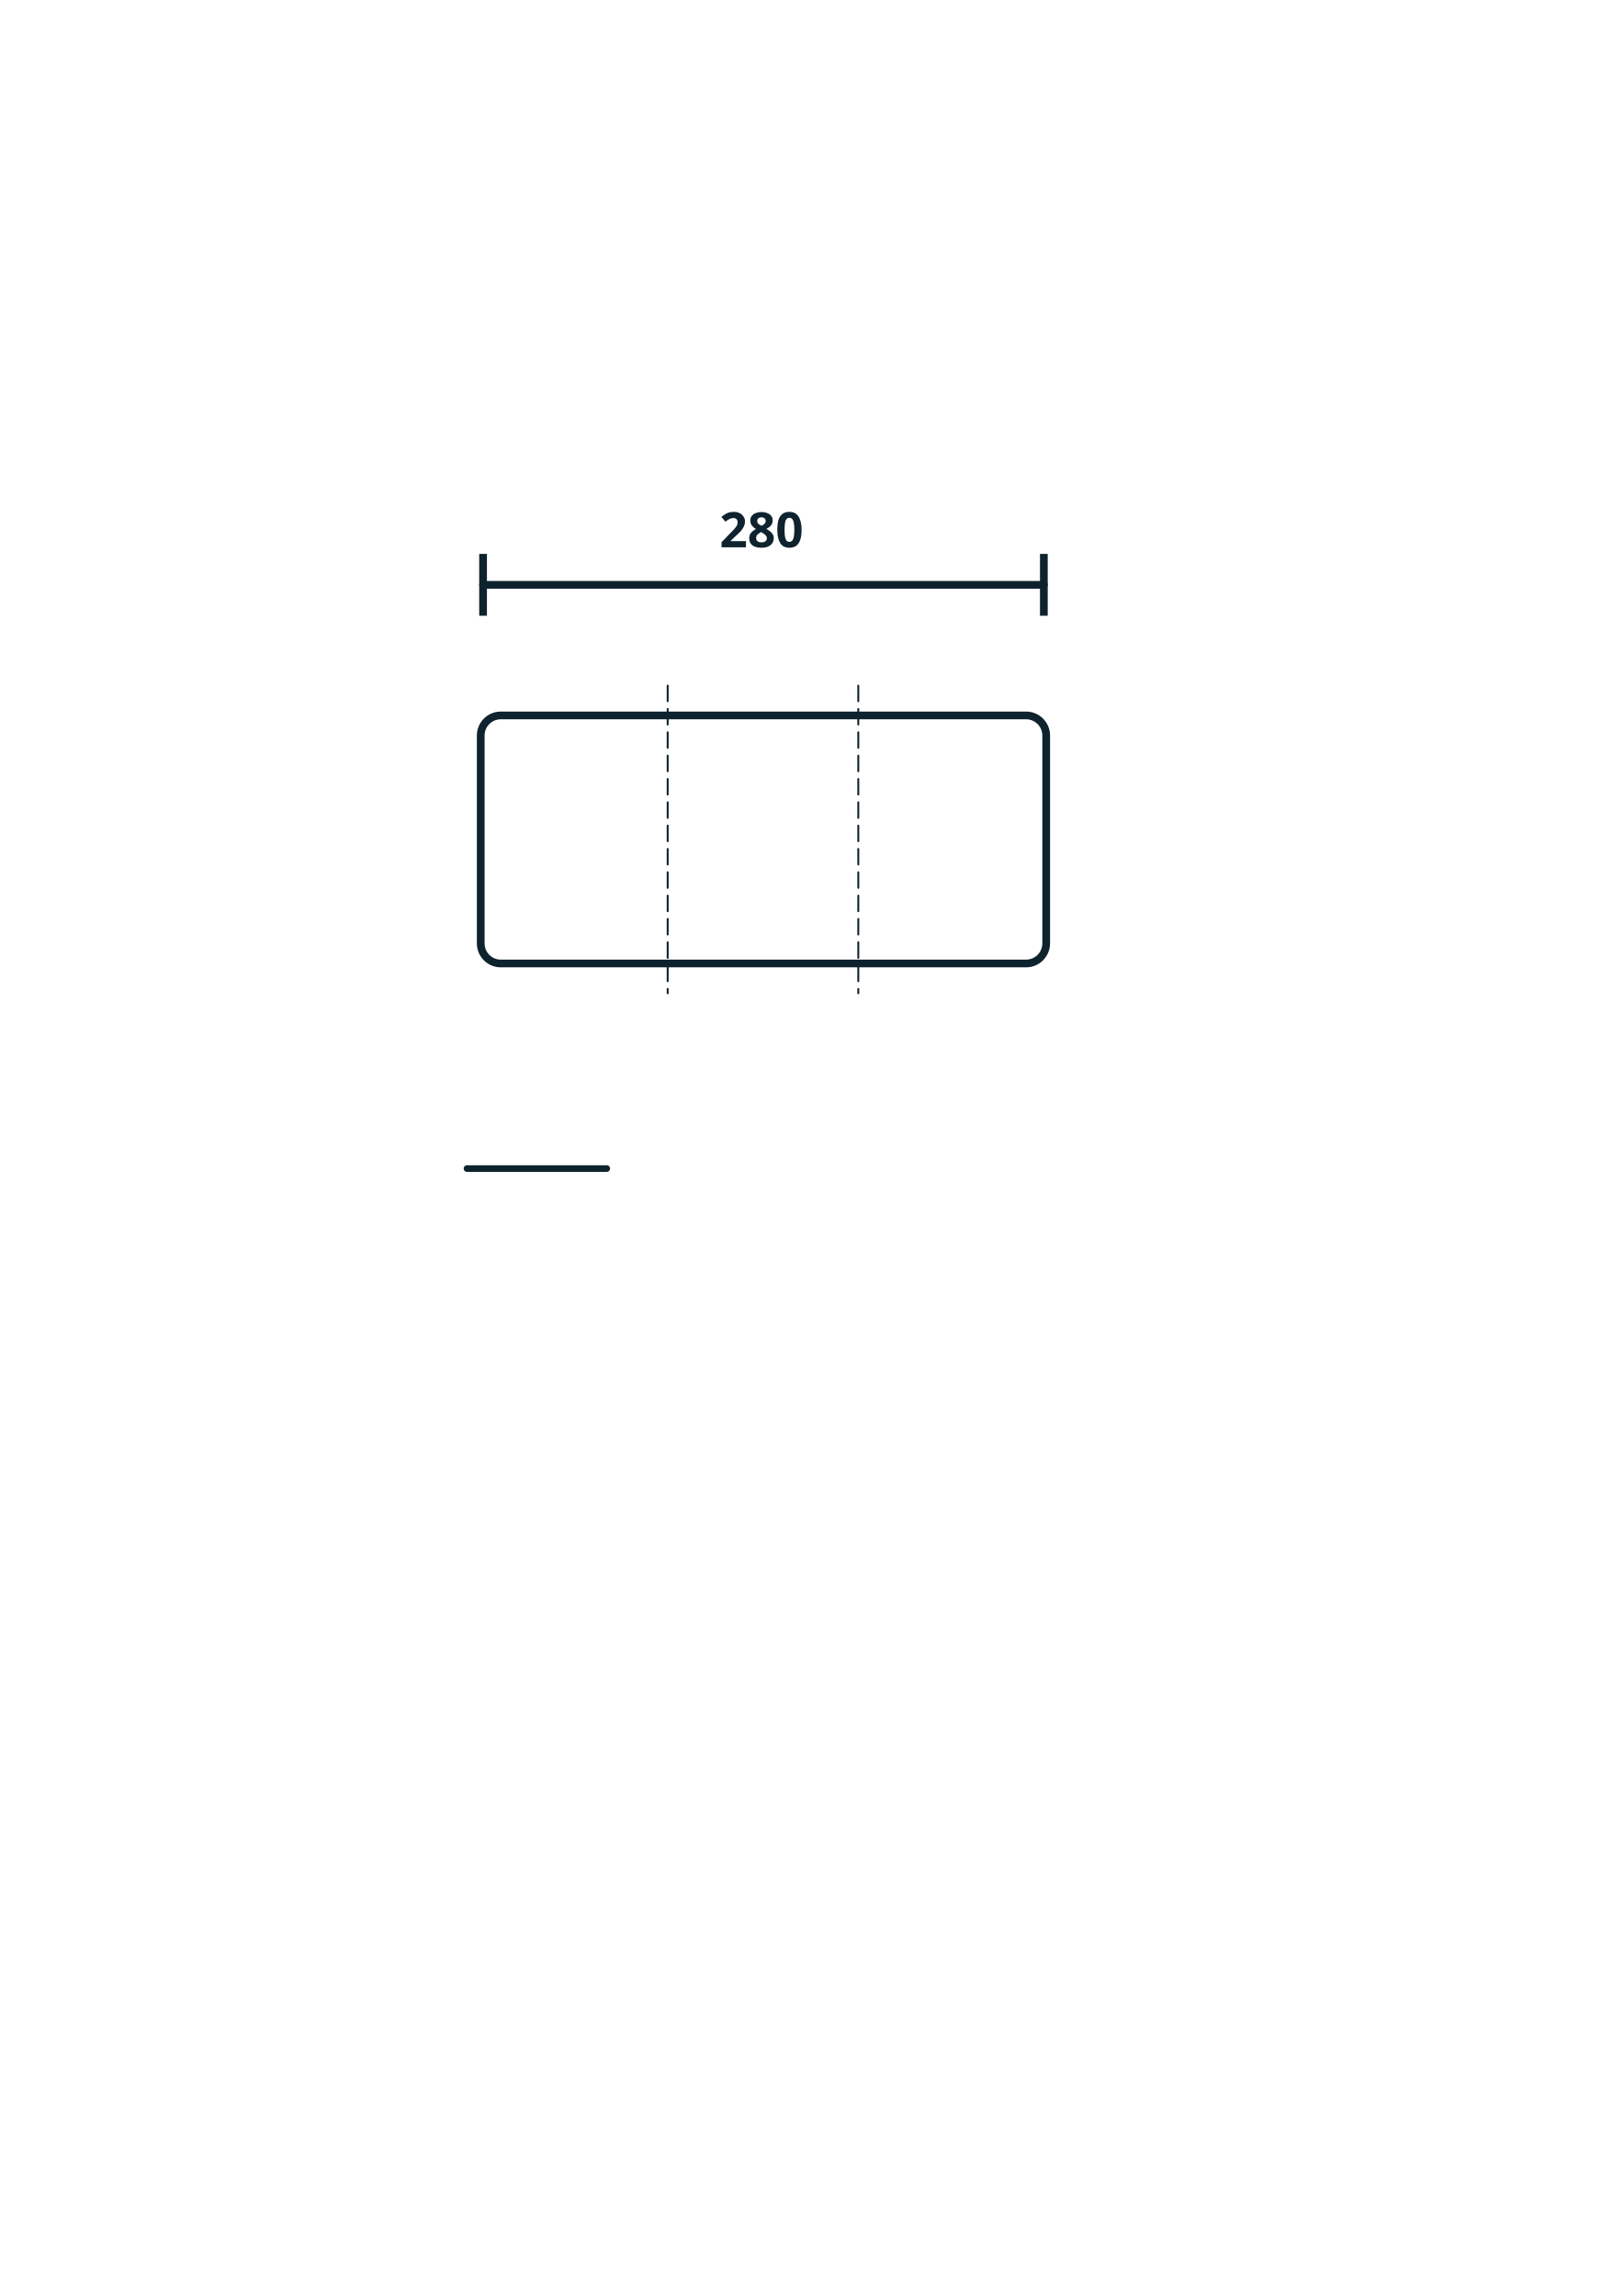
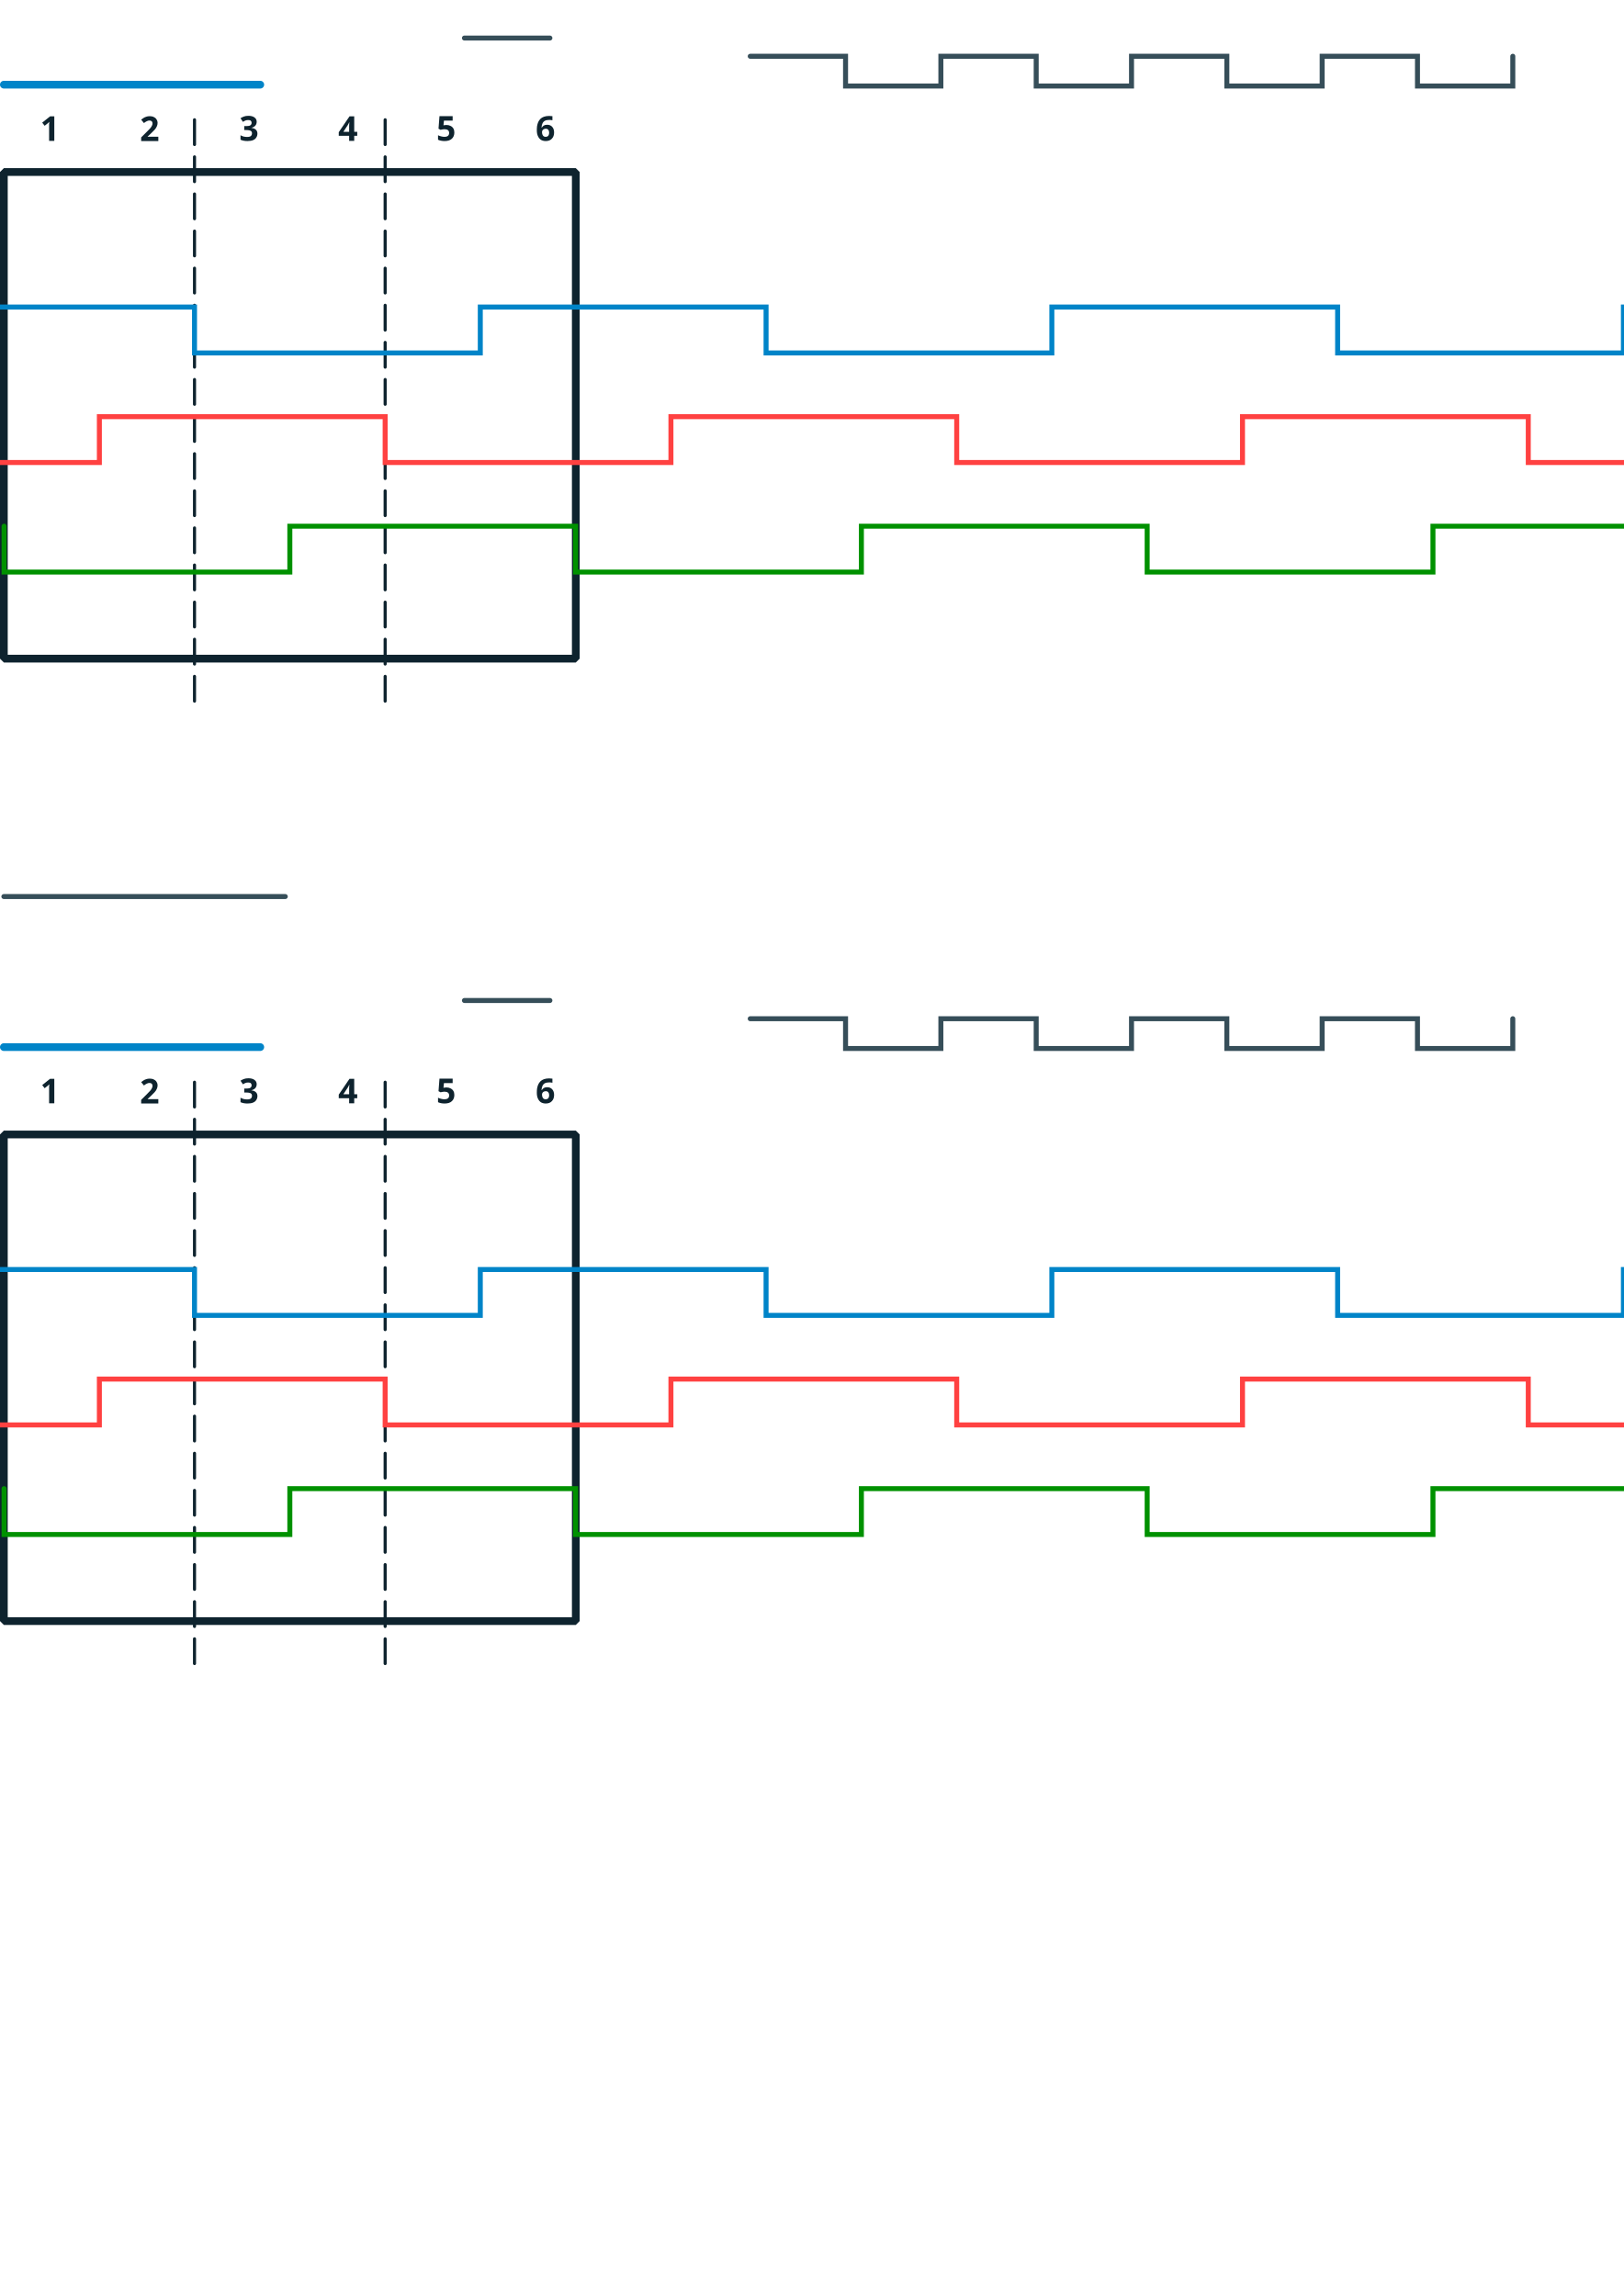
<svg xmlns="http://www.w3.org/2000/svg" width="793.701" height="1122.52" viewBox="0 0 210 297" version="1.1" id="svg1">
-   <defs id="defs1">
-     <marker style="overflow:visible" id="marker2" refX="0" refY="0" orient="auto" markerWidth="1" markerHeight="1" viewBox="0 0 1 1" preserveAspectRatio="xMidYMid">
-       <path style="fill:none;stroke:context-stroke;stroke-width:1" d="M 0,4 V -4" id="path2" />
-     </marker>
-     <marker style="overflow:visible" id="Stop" refX="0" refY="0" orient="auto" markerWidth="1" markerHeight="1" viewBox="0 0 1 1" preserveAspectRatio="xMidYMid">
-       <path style="fill:none;stroke:context-stroke;stroke-width:1" d="M 0,4 V -4" id="path23" />
-     </marker>
-   </defs>
+   <defs id="defs1" />
  <g id="layer1">
-     <path style="fill:none;stroke:#0e232e;stroke-width:1;stroke-linecap:round;stroke-dasharray:none;marker-start:url(#marker2);marker-end:url(#Stop)" d="M 62.477,75.65 H 96.313 135.006" id="path1" />
-     <text xml:space="preserve" style="font-weight:bold;font-size:6.317px;font-family:'JetBrainsMono Nerd Font';-inkscape-font-specification:'JetBrainsMono Nerd Font Bold';fill:#0e232e;stroke:none;stroke-width:4.347;stroke-linecap:round;stroke-dasharray:none" x="93.072" y="70.792" id="text2">
-       <tspan id="tspan2" style="fill:#0e232e;stroke:none;stroke-width:4.347" x="93.072" y="70.792">280</tspan>
+     <rect style="fill:none;stroke:#0e232e;stroke-width:1;stroke-linecap:round;stroke-miterlimit:0;stroke-dasharray:none" id="rect1" width="73.97" height="62.948" x="0.5" y="22.251" ry="0" rx="0" />
+     <path style="fill:#0e232e;stroke:#0e232e;stroke-width:0.4;stroke-linecap:round;stroke-dasharray:3.2, 1.6;stroke-dashoffset:0" d="M 25.156,15.493 V 92.156" id="path3" />
+     <path style="fill:#0e232e;stroke:#0e232e;stroke-width:0.4;stroke-linecap:round;stroke-dasharray:3.2, 1.6;stroke-dashoffset:0" d="M 49.813,15.493 V 92.156" id="path4" />
+     <path style="fill:none;stroke:#364e59;stroke-width:0.645;stroke-linecap:round;stroke-dasharray:none;stroke-dashoffset:0" d="M 60.067,4.922 H 71.121" id="path28" />
+     <path style="fill:none;stroke:#364e59;stroke-width:0.645;stroke-linecap:round;stroke-dasharray:none;stroke-dashoffset:0" d="M 0.5,-8.524 H 36.897" id="path32" />
+     <path style="fill:none;stroke:#0084c8;stroke-width:0.645;stroke-linecap:round;stroke-dasharray:none;stroke-dashoffset:0" d="m 246.923,39.72 h -36.961 v 5.933 H 173.001 v -5.933 h -36.961 v 5.933 H 99.079 v -5.933 h -36.961 v 5.933 h -36.961 v -5.933 h -36.961 v 5.933 h -36.961 v -5.933" id="path33" />
+     <path style="fill:none;stroke:#0084c8;stroke-width:1;stroke-linecap:round;stroke-miterlimit:0;stroke-dasharray:none;stroke-dashoffset:0" d="M 0.5,10.951 H 33.662" id="path36" />
+     <path style="fill:none;stroke:#364e59;stroke-width:0.645;stroke-linecap:round;stroke-dasharray:none;stroke-dashoffset:0" d="m 97.031,7.279 h 12.328 v 3.849 h 12.328 V 7.279 h 12.328 V 11.128 H 146.344 V 7.279 h 12.328 v 3.849 h 12.328 V 7.279 h 12.328 v 3.849 h 12.328 V 7.279" id="path38" />
+     <path style="fill:none;stroke:#ff4141;stroke-width:0.645;stroke-linecap:round;stroke-dasharray:none;stroke-dashoffset:0" d="m 271.579,53.894 h -36.961 v 5.933 h -36.961 v -5.933 h -36.961 v 5.933 H 123.735 V 53.894 H 86.774 v 5.933 h -36.961 v -5.933 h -36.961 v 5.933 h -36.961 v -5.933" id="path69" />
+     <path style="fill:none;stroke:#009100;stroke-width:0.645;stroke-linecap:round;stroke-dasharray:none;stroke-dashoffset:0" d="M 296.212,68.067 H 259.251 v 5.933 H 222.29 V 68.067 H 185.329 v 5.933 h -36.961 v -5.933 h -36.961 v 5.933 H 74.446 v -5.933 h -36.961 v 5.933 H 0.524 v -5.933" id="path70" />
+     <text xml:space="preserve" style="font-weight:bold;font-size:4.442px;font-family:'JetBrainsMono Nerd Font';-inkscape-font-specification:'JetBrainsMono Nerd Font Bold';fill:#0e232e;stroke:none;stroke-width:1;stroke-linecap:round;stroke-miterlimit:0;stroke-dasharray:none;stroke-dashoffset:0" x="5.196" y="18.222" id="text70">
+       <tspan id="tspan70" style="fill:#0e232e;stroke:none;stroke-width:1" x="5.196" y="18.222">1</tspan>
    </text>
-     <rect style="fill:none;stroke:#0e232e;stroke-width:1;stroke-linecap:round;stroke-dasharray:none" id="rect1" width="73.134" height="32.088" x="62.174" y="-124.632" transform="scale(1,-1)" ry="2.599" />
-     <path style="fill:#0e232e;stroke:#0e232e;stroke-width:0.251;stroke-linecap:round;stroke-dasharray:2.012, 1.006;stroke-dashoffset:0" d="M 86.352,88.692 V 128.485" id="path3" />
-     <path style="fill:#0e232e;stroke:#0e232e;stroke-width:0.251;stroke-linecap:round;stroke-dasharray:2.012, 1.006;stroke-dashoffset:0" d="M 111.005,88.692 V 128.485" id="path4" />
-     <path style="fill:#0e232e;stroke:#0e232e;stroke-width:0.858;stroke-linecap:round;stroke-dasharray:none;stroke-dashoffset:0" d="M 60.399,151.159 H 78.475" id="path6" />
+     <text xml:space="preserve" style="font-weight:bold;font-size:4.442px;font-family:'JetBrainsMono Nerd Font';-inkscape-font-specification:'JetBrainsMono Nerd Font Bold';fill:#0e232e;stroke:none;stroke-width:1;stroke-linecap:round;stroke-miterlimit:0;stroke-dasharray:none;stroke-dashoffset:0" x="18.087" y="18.244" id="text71">
+       <tspan id="tspan71" style="fill:#0e232e;stroke:none;stroke-width:1" x="18.087" y="18.244">2</tspan>
+     </text>
+     <text xml:space="preserve" style="font-weight:bold;font-size:4.442px;font-family:'JetBrainsMono Nerd Font';-inkscape-font-specification:'JetBrainsMono Nerd Font Bold';fill:#0e232e;stroke:none;stroke-width:1;stroke-linecap:round;stroke-miterlimit:0;stroke-dasharray:none;stroke-dashoffset:0" x="30.933" y="18.2" id="text72">
+       <tspan id="tspan72" style="fill:#0e232e;stroke:none;stroke-width:1" x="30.933" y="18.2">3</tspan>
+     </text>
+     <text xml:space="preserve" style="font-weight:bold;font-size:4.442px;font-family:'JetBrainsMono Nerd Font';-inkscape-font-specification:'JetBrainsMono Nerd Font Bold';fill:#0e232e;stroke:none;stroke-width:1;stroke-linecap:round;stroke-miterlimit:0;stroke-dasharray:none;stroke-dashoffset:0" x="43.735" y="18.222" id="text73">
+       <tspan id="tspan73" style="fill:#0e232e;stroke:none;stroke-width:1" x="43.735" y="18.222">4</tspan>
+     </text>
+     <text xml:space="preserve" style="font-weight:bold;font-size:4.442px;font-family:'JetBrainsMono Nerd Font';-inkscape-font-specification:'JetBrainsMono Nerd Font Bold';fill:#0e232e;stroke:none;stroke-width:1;stroke-linecap:round;stroke-miterlimit:0;stroke-dasharray:none;stroke-dashoffset:0" x="56.435" y="18.2" id="text74">
+       <tspan id="tspan74" style="fill:#0e232e;stroke:none;stroke-width:1" x="56.435" y="18.2">5</tspan>
+     </text>
+     <text xml:space="preserve" style="font-weight:bold;font-size:4.442px;font-family:'JetBrainsMono Nerd Font';-inkscape-font-specification:'JetBrainsMono Nerd Font Bold';fill:#0e232e;stroke:none;stroke-width:1;stroke-linecap:round;stroke-miterlimit:0;stroke-dasharray:none;stroke-dashoffset:0" x="69.272" y="18.2" id="text75">
+       <tspan id="tspan75" style="fill:#0e232e;stroke:none;stroke-width:1" x="69.272" y="18.2">6</tspan>
+     </text>
+     <rect style="fill:none;stroke:#0e232e;stroke-width:1;stroke-linecap:round;stroke-miterlimit:0;stroke-dasharray:none" id="rect75" width="73.97" height="62.948" x="0.5" y="146.747" ry="0" rx="0" />
+     <path style="fill:#0e232e;stroke:#0e232e;stroke-width:0.4;stroke-linecap:round;stroke-dasharray:3.2, 1.6;stroke-dashoffset:0" d="m 25.156,139.99 v 76.663" id="path75" />
+     <path style="fill:#0e232e;stroke:#0e232e;stroke-width:0.4;stroke-linecap:round;stroke-dasharray:3.2, 1.6;stroke-dashoffset:0" d="m 49.813,139.99 v 76.663" id="path76" />
+     <path style="fill:none;stroke:#364e59;stroke-width:0.645;stroke-linecap:round;stroke-dasharray:none;stroke-dashoffset:0" d="M 60.067,129.419 H 71.121" id="path77" />
+     <path style="fill:none;stroke:#364e59;stroke-width:0.645;stroke-linecap:round;stroke-dasharray:none;stroke-dashoffset:0" d="M 0.5,115.973 H 36.897" id="path78" />
+     <path style="fill:none;stroke:#0084c8;stroke-width:0.645;stroke-linecap:round;stroke-dasharray:none;stroke-dashoffset:0" d="m 246.923,164.217 h -36.961 v 5.933 H 173.001 v -5.933 h -36.961 v 5.933 H 99.079 v -5.933 h -36.961 v 5.933 h -36.961 v -5.933 h -36.961 v 5.933 h -36.961 v -5.933" id="path79" />
+     <path style="fill:none;stroke:#0084c8;stroke-width:1;stroke-linecap:round;stroke-miterlimit:0;stroke-dasharray:none;stroke-dashoffset:0" d="M 0.5,135.447 H 33.662" id="path80" />
+     <path style="fill:none;stroke:#364e59;stroke-width:0.645;stroke-linecap:round;stroke-dasharray:none;stroke-dashoffset:0" d="m 97.031,131.776 h 12.328 v 3.849 h 12.328 v -3.849 h 12.328 v 3.849 h 12.328 v -3.849 h 12.328 v 3.849 h 12.328 v -3.849 h 12.328 v 3.849 h 12.328 v -3.849" id="path81" />
+     <path style="fill:none;stroke:#ff4141;stroke-width:0.645;stroke-linecap:round;stroke-dasharray:none;stroke-dashoffset:0" d="m 271.579,178.39 h -36.961 v 5.933 h -36.961 v -5.933 h -36.961 v 5.933 h -36.961 v -5.933 H 86.774 v 5.933 h -36.961 v -5.933 h -36.961 v 5.933 h -36.961 v -5.933" id="path82" />
+     <path style="fill:none;stroke:#009100;stroke-width:0.645;stroke-linecap:round;stroke-dasharray:none;stroke-dashoffset:0" d="M 296.212,192.564 H 259.251 v 5.933 h -36.961 v -5.933 H 185.329 v 5.933 h -36.961 v -5.933 h -36.961 v 5.933 H 74.446 v -5.933 h -36.961 v 5.933 H 0.524 v -5.933" id="path83" />
+     <text xml:space="preserve" style="font-weight:bold;font-size:4.442px;font-family:'JetBrainsMono Nerd Font';-inkscape-font-specification:'JetBrainsMono Nerd Font Bold';fill:#0e232e;stroke:none;stroke-width:1;stroke-linecap:round;stroke-miterlimit:0;stroke-dasharray:none;stroke-dashoffset:0" x="5.196" y="142.719" id="text83">
+       <tspan id="tspan83" style="fill:#0e232e;stroke:none;stroke-width:1" x="5.196" y="142.719">1</tspan>
+     </text>
+     <text xml:space="preserve" style="font-weight:bold;font-size:4.442px;font-family:'JetBrainsMono Nerd Font';-inkscape-font-specification:'JetBrainsMono Nerd Font Bold';fill:#0e232e;stroke:none;stroke-width:1;stroke-linecap:round;stroke-miterlimit:0;stroke-dasharray:none;stroke-dashoffset:0" x="18.087" y="142.741" id="text84">
+       <tspan id="tspan84" style="fill:#0e232e;stroke:none;stroke-width:1" x="18.087" y="142.741">2</tspan>
+     </text>
+     <text xml:space="preserve" style="font-weight:bold;font-size:4.442px;font-family:'JetBrainsMono Nerd Font';-inkscape-font-specification:'JetBrainsMono Nerd Font Bold';fill:#0e232e;stroke:none;stroke-width:1;stroke-linecap:round;stroke-miterlimit:0;stroke-dasharray:none;stroke-dashoffset:0" x="30.933" y="142.697" id="text85">
+       <tspan id="tspan85" style="fill:#0e232e;stroke:none;stroke-width:1" x="30.933" y="142.697">3</tspan>
+     </text>
+     <text xml:space="preserve" style="font-weight:bold;font-size:4.442px;font-family:'JetBrainsMono Nerd Font';-inkscape-font-specification:'JetBrainsMono Nerd Font Bold';fill:#0e232e;stroke:none;stroke-width:1;stroke-linecap:round;stroke-miterlimit:0;stroke-dasharray:none;stroke-dashoffset:0" x="43.735" y="142.719" id="text86">
+       <tspan id="tspan86" style="fill:#0e232e;stroke:none;stroke-width:1" x="43.735" y="142.719">4</tspan>
+     </text>
+     <text xml:space="preserve" style="font-weight:bold;font-size:4.442px;font-family:'JetBrainsMono Nerd Font';-inkscape-font-specification:'JetBrainsMono Nerd Font Bold';fill:#0e232e;stroke:none;stroke-width:1;stroke-linecap:round;stroke-miterlimit:0;stroke-dasharray:none;stroke-dashoffset:0" x="56.435" y="142.697" id="text87">
+       <tspan id="tspan87" style="fill:#0e232e;stroke:none;stroke-width:1" x="56.435" y="142.697">5</tspan>
+     </text>
+     <text xml:space="preserve" style="font-weight:bold;font-size:4.442px;font-family:'JetBrainsMono Nerd Font';-inkscape-font-specification:'JetBrainsMono Nerd Font Bold';fill:#0e232e;stroke:none;stroke-width:1;stroke-linecap:round;stroke-miterlimit:0;stroke-dasharray:none;stroke-dashoffset:0" x="69.272" y="142.697" id="text88">
+       <tspan id="tspan88" style="fill:#0e232e;stroke:none;stroke-width:1" x="69.272" y="142.697">6</tspan>
+     </text>
  </g>
</svg>
